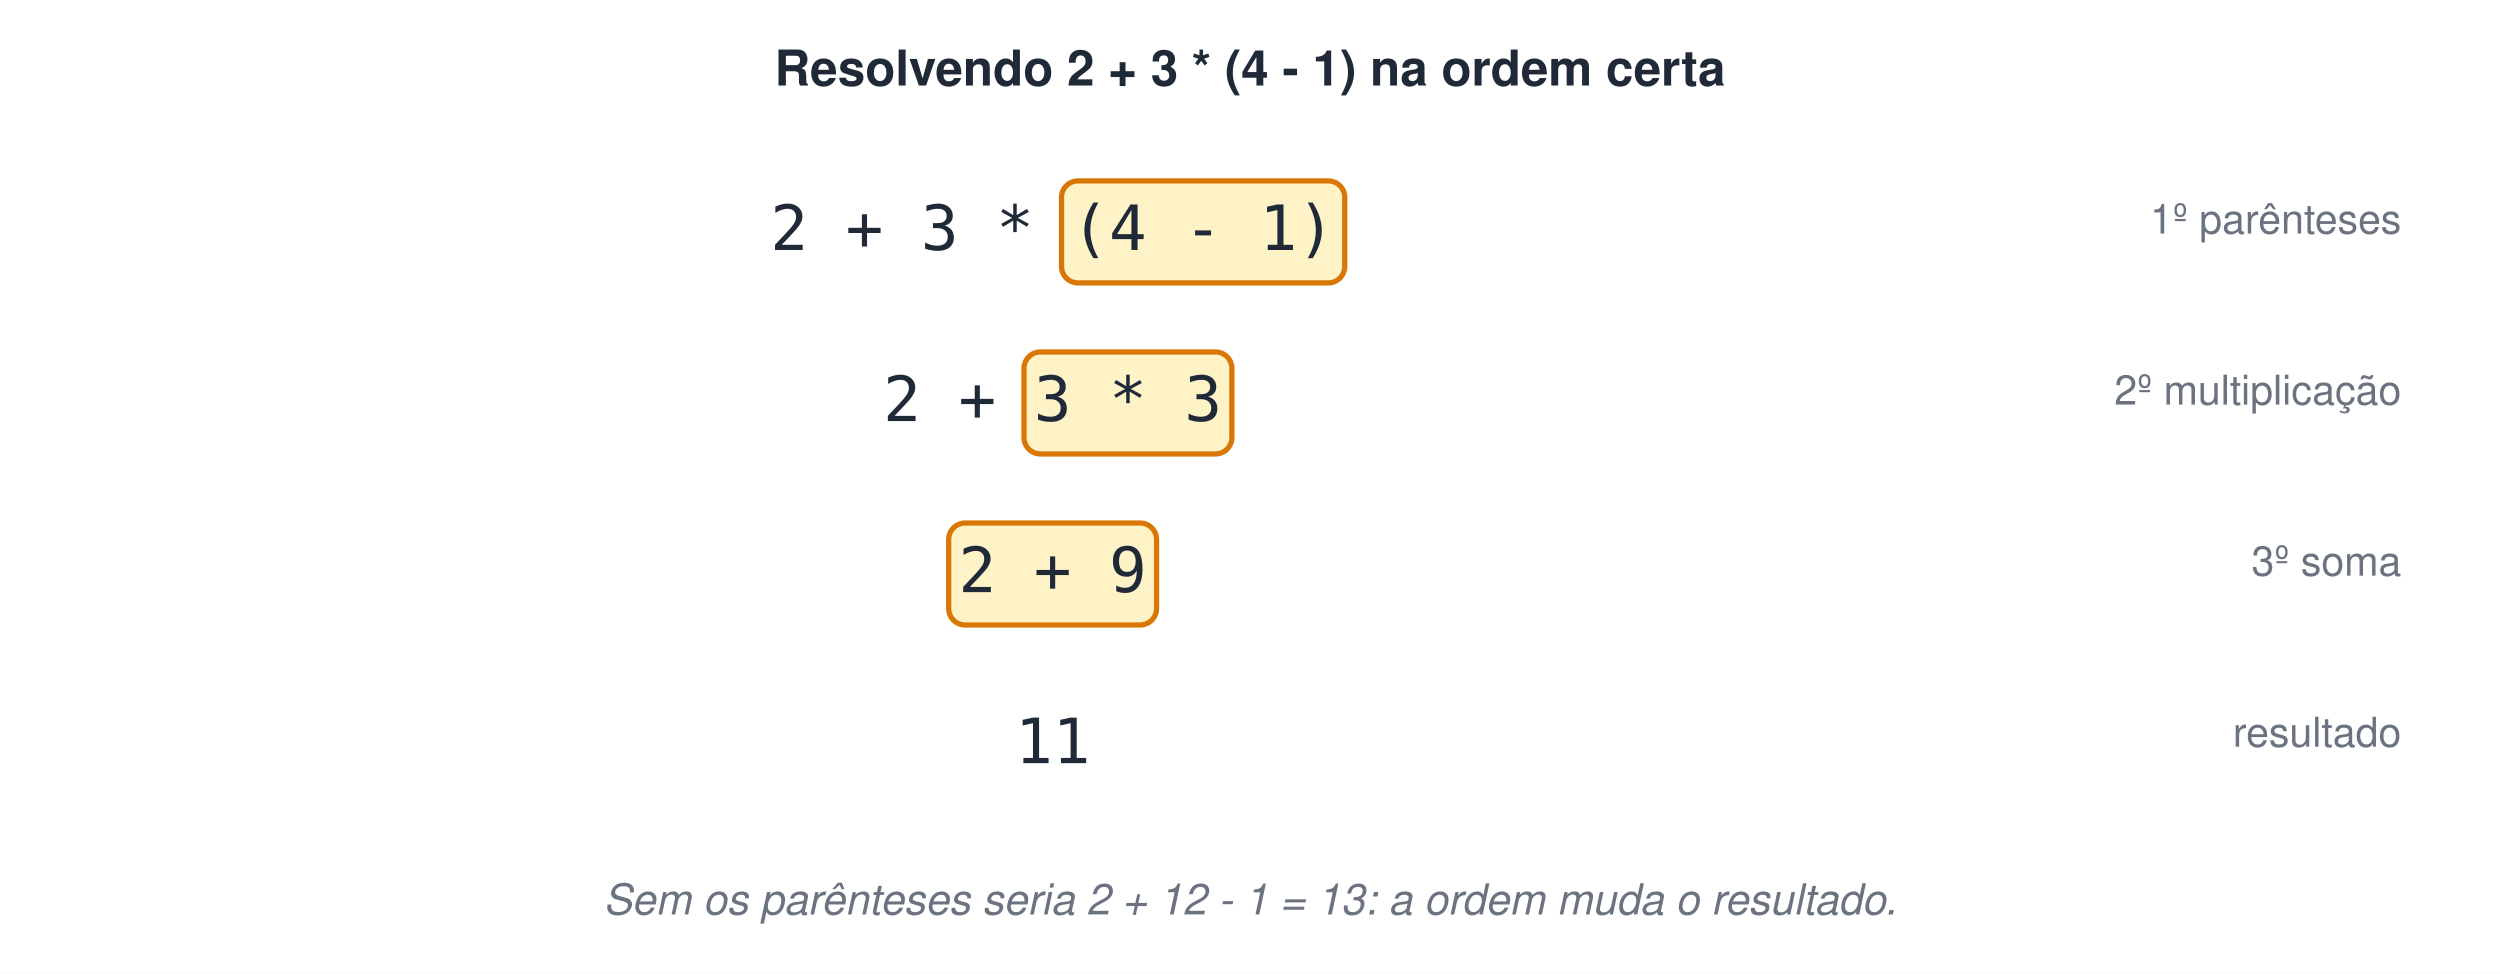
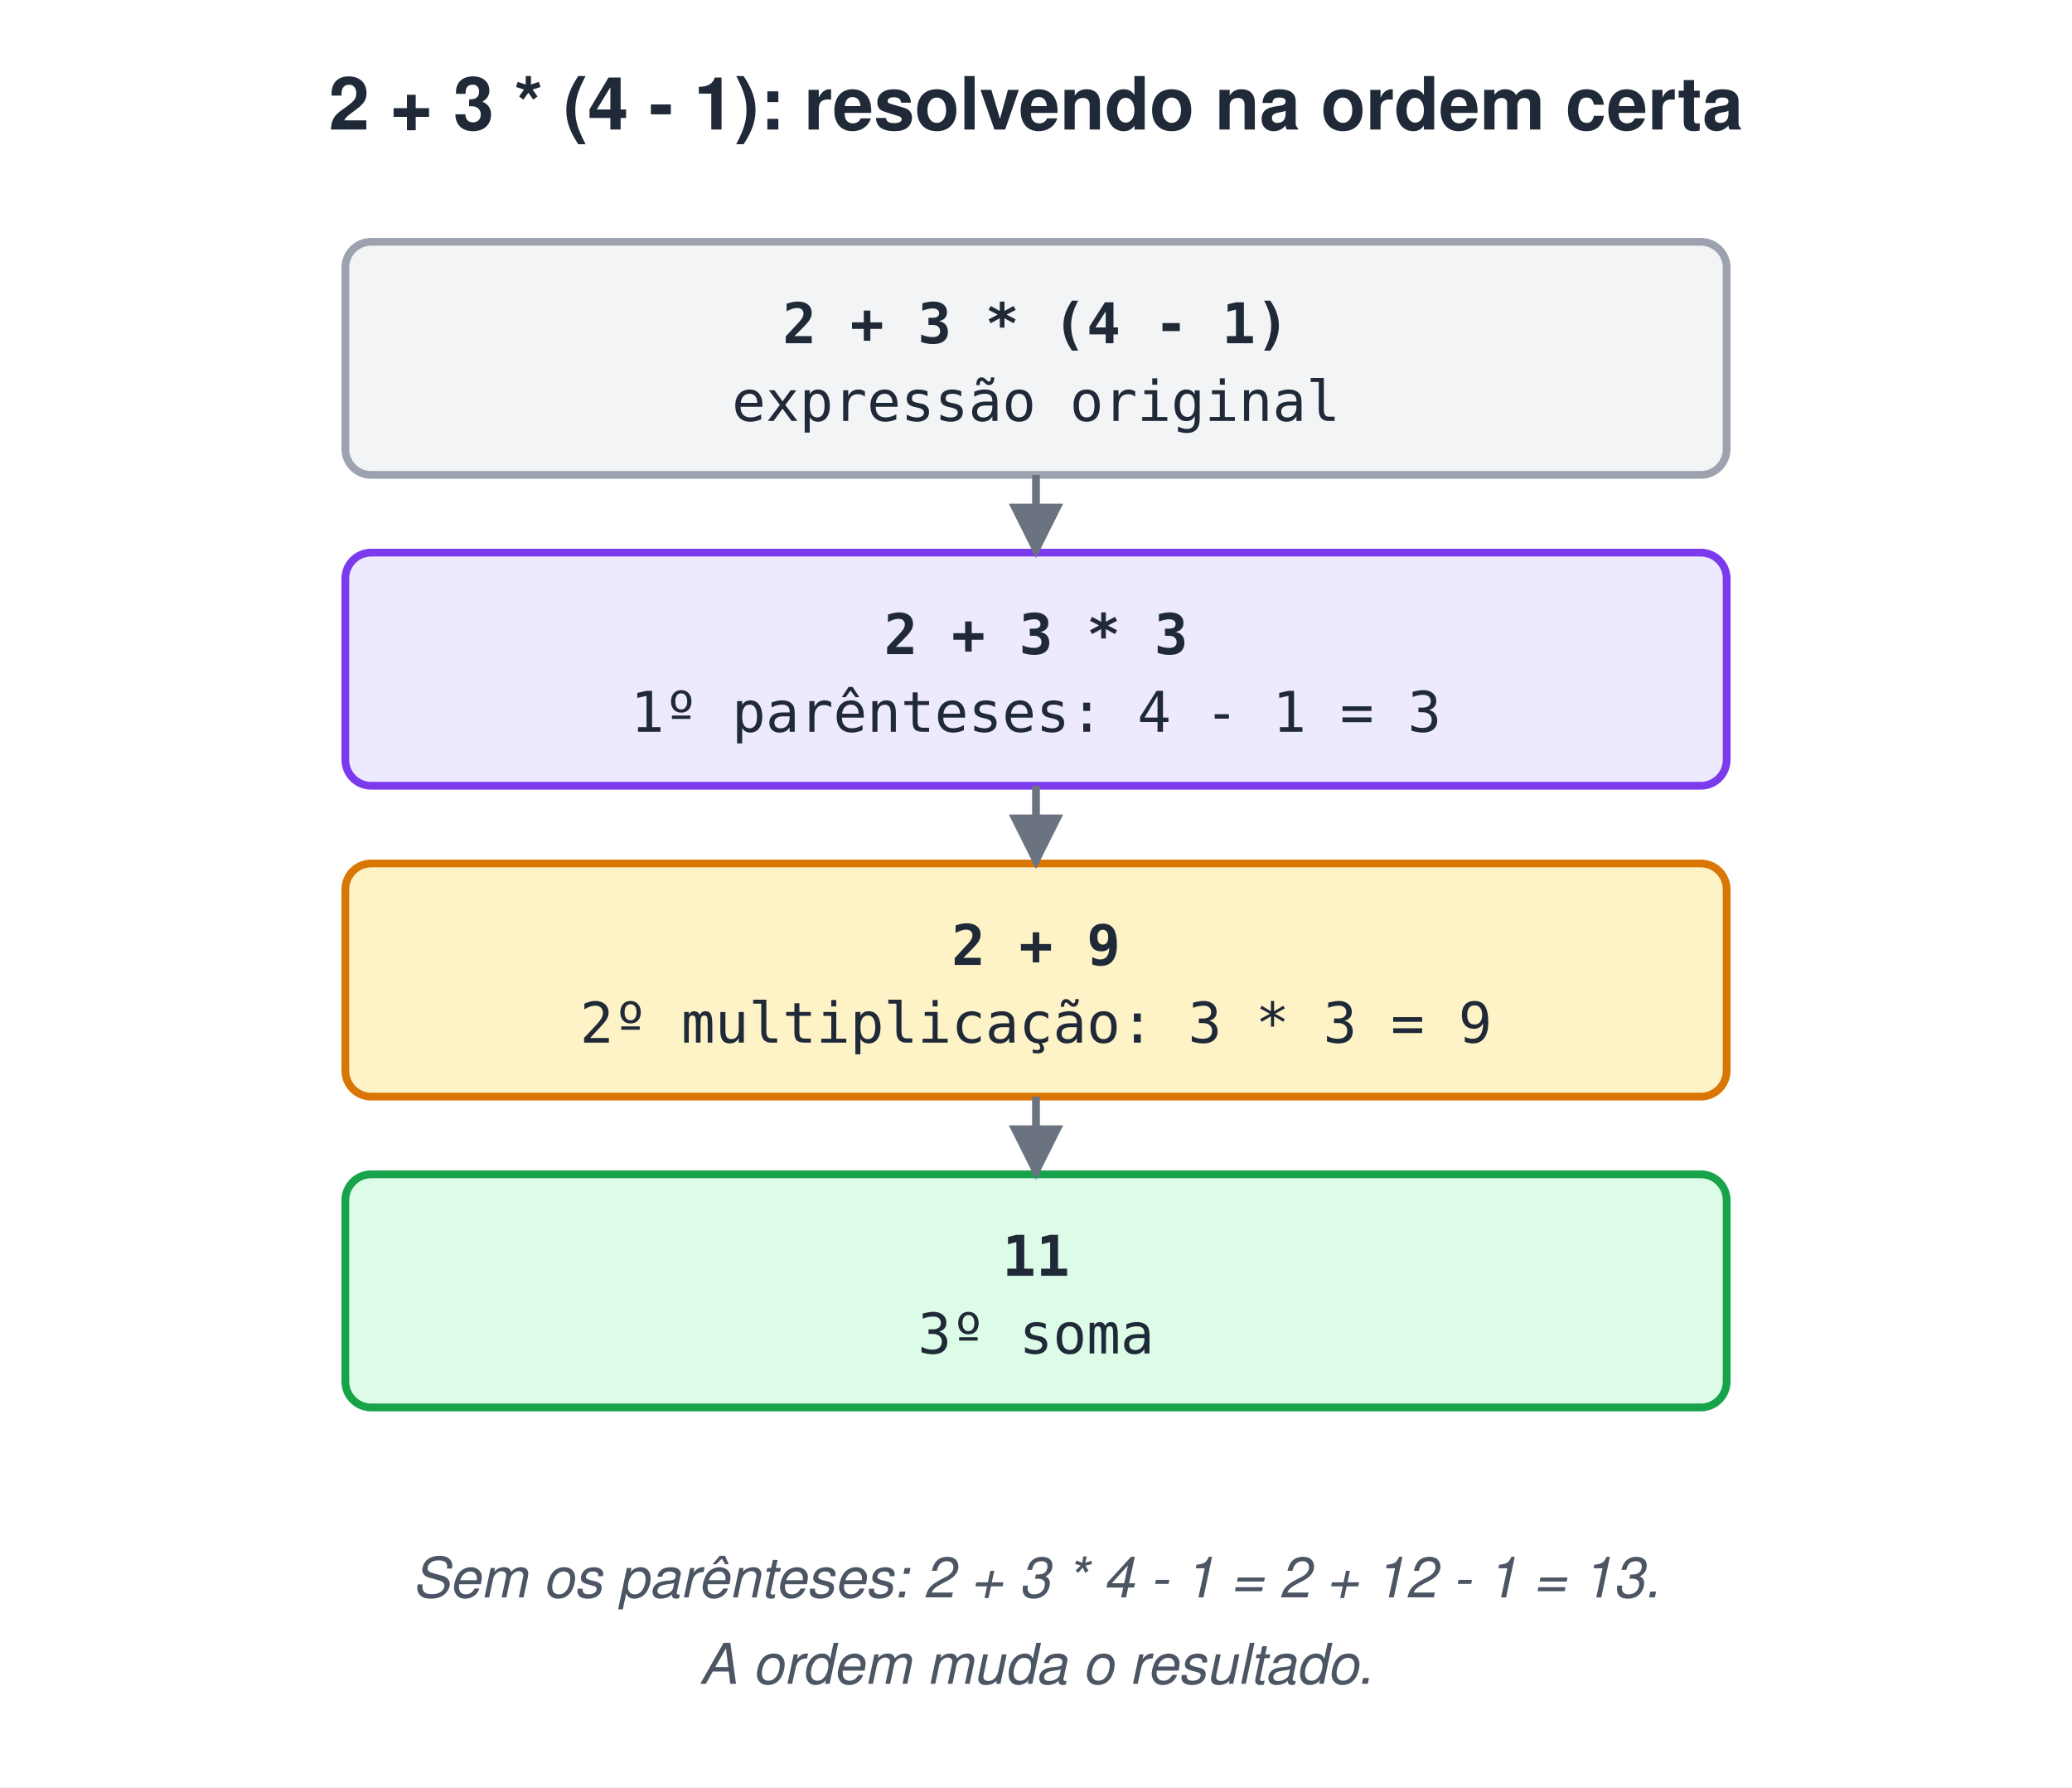
- <svg xmlns="http://www.w3.org/2000/svg" width="760" height="296" viewBox="0 0 760 296">
-   <style>text{font-family:Helvetica, Arial, 'DejaVu Sans', sans-serif}.m{font-family:Menlo, Consolas, 'DejaVu Sans Mono', monospace}</style>
-   <rect width="100%" height="100%" fill="#ffffff" />
-   <text x="380" y="26" font-size="15" font-weight="bold" fill="#1F2937" text-anchor="middle">Resolvendo 2 + 3 * (4 - 1) na ordem certa</text>
-   <text x="234.2" y="76" class="m" font-size="19" fill="#1F2937" xml:space="preserve">2 + 3 * </text>
-   <rect x="322.7" y="55" width="86.1" height="31" rx="5" fill="#FEF3C7" stroke="#D97706" stroke-width="1.6" />
-   <text x="325.7" y="76" class="m" font-size="19" fill="#1F2937" xml:space="preserve">(4 - 1)</text>
-   <text x="730" y="71" font-size="12.5" fill="#6B7280" text-anchor="end">1º parênteses</text>
-   <text x="268.5" y="128" class="m" font-size="19" fill="#1F2937" xml:space="preserve">2 + </text>
-   <rect x="311.3" y="107" width="63.2" height="31" rx="5" fill="#FEF3C7" stroke="#D97706" stroke-width="1.6" />
-   <text x="314.3" y="128" class="m" font-size="19" fill="#1F2937" xml:space="preserve">3 * 3</text>
-   <text x="730" y="123" font-size="12.5" fill="#6B7280" text-anchor="end">2º multiplicação</text>
-   <rect x="288.4" y="159" width="63.2" height="31" rx="5" fill="#FEF3C7" stroke="#D97706" stroke-width="1.6" />
-   <text x="291.4" y="180" class="m" font-size="19" fill="#1F2937" xml:space="preserve">2 + 9</text>
-   <text x="730" y="175" font-size="12.5" fill="#6B7280" text-anchor="end">3º soma</text>
-   <text x="308.6" y="232" class="m" font-size="19" fill="#1F2937" xml:space="preserve">11</text>
-   <text x="730" y="227" font-size="12.5" fill="#6B7280" text-anchor="end">resultado</text>
-   <text x="380" y="278" font-size="13" font-style="italic" fill="#6B7280" text-anchor="middle">Sem os parênteses seria 2 + 12 - 1 = 13: a ordem muda o resultado.</text>
+ <svg xmlns="http://www.w3.org/2000/svg" width="480" height="414" viewBox="0 0 480 414">
+   <style>text{white-space:pre;font-family:Helvetica,Arial,sans-serif;font-size:14px;fill:#1F2937}.t{font-size:17px;font-weight:bold}.b{font-weight:bold}.m{font-family:Menlo,Consolas,monospace;font-size:13px}.s{font-size:12.5px;fill:#4B5563}.n{font-size:13px;font-style:italic;fill:#4B5563}.c{text-anchor:middle}.r{text-anchor:end}.xB{fill:#DBEAFE;stroke:#2563EB}.xG{fill:#DCFCE7;stroke:#16A34A}.xO{fill:#FEF3C7;stroke:#D97706}.xP{fill:#EDE9FE;stroke:#7C3AED}.xR{fill:#FEE2E2;stroke:#DC2626}.xY{fill:#F3F4F6;stroke:#9CA3AF}.xW{fill:#fff;stroke:#9CA3AF}.xT{fill:#CCFBF1;stroke:#0D9488}.xK{fill:#FCE7F3;stroke:#DB2777}rect,ellipse,polygon{stroke-width:1.8}.l{stroke:#6B7280;stroke-width:1.8;fill:none}.d{stroke-dasharray:5 4}</style>
+   <defs>
+     <marker id="a" viewBox="0 0 10 10" refX="9" refY="5" markerWidth="7" markerHeight="7" orient="auto-start-reverse">
+       <path d="M0,0L10,5L0,10z" fill="#6B7280" />
+     </marker>
+   </defs>
+   <rect width="100%" height="100%" fill="#fff" />
+   <text x="240.0" y="30" class="t c">2 + 3 * (4 - 1): resolvendo na ordem certa</text>
+   <rect x="80" y="56" width="320" height="54" rx="6" class="xY" />
+   <text x="240.0" y="79.5" class="m b c">2 + 3 * (4 - 1)</text>
+   <text x="240.0" y="97.5" class="m c">expressão original</text>
+   <rect x="80" y="128" width="320" height="54" rx="6" class="xP" />
+   <text x="240.0" y="151.5" class="m b c">2 + 3 * 3</text>
+   <text x="240.0" y="169.5" class="m c">1º parênteses: 4 - 1 = 3</text>
+   <path d="M240.0,110 L240.0,128" class="l" marker-end="url(#a)" />
+   <rect x="80" y="200" width="320" height="54" rx="6" class="xO" />
+   <text x="240.0" y="223.5" class="m b c">2 + 9</text>
+   <text x="240.0" y="241.5" class="m c">2º multiplicação: 3 * 3 = 9</text>
+   <path d="M240.0,182 L240.0,200" class="l" marker-end="url(#a)" />
+   <rect x="80" y="272" width="320" height="54" rx="6" class="xG" />
+   <text x="240.0" y="295.5" class="m b c">11</text>
+   <text x="240.0" y="313.5" class="m c">3º soma</text>
+   <path d="M240.0,254 L240.0,272" class="l" marker-end="url(#a)" />
+   <text x="240.0" y="370" class="n c">Sem os parênteses: 2 + 3 * 4 - 1 = 2 + 12 - 1 = 13.</text>
+   <text x="240.0" y="390" class="n c">A ordem muda o resultado.</text>
</svg>
